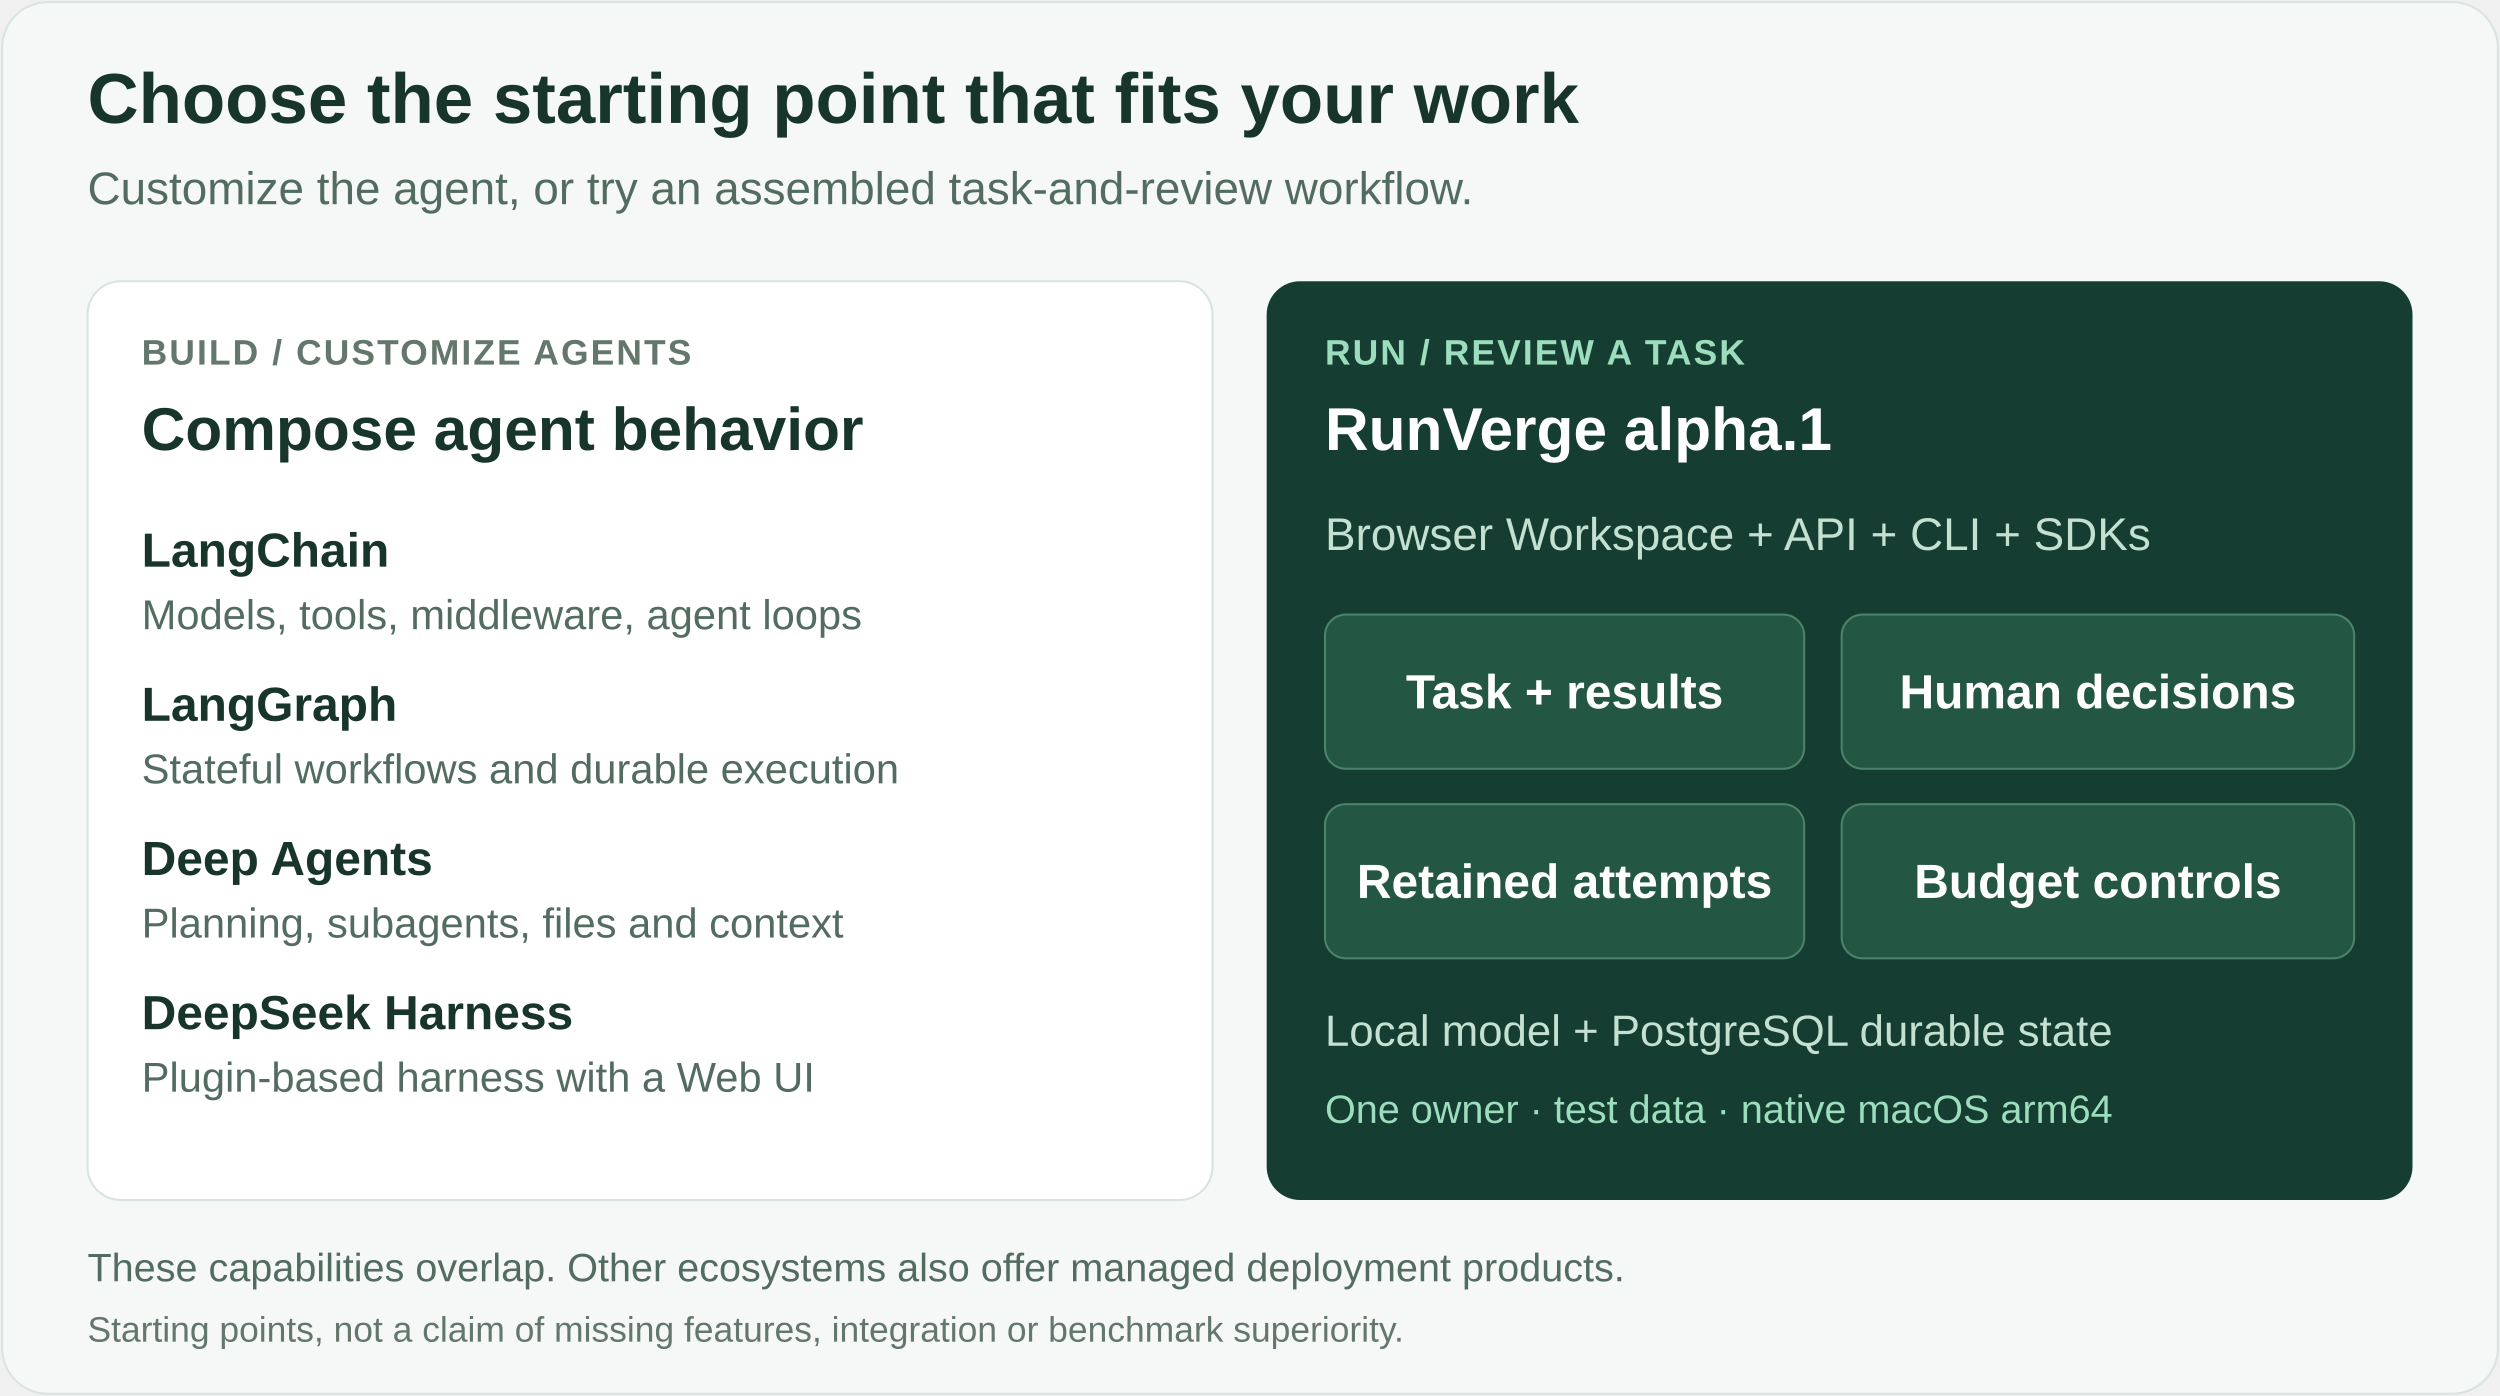
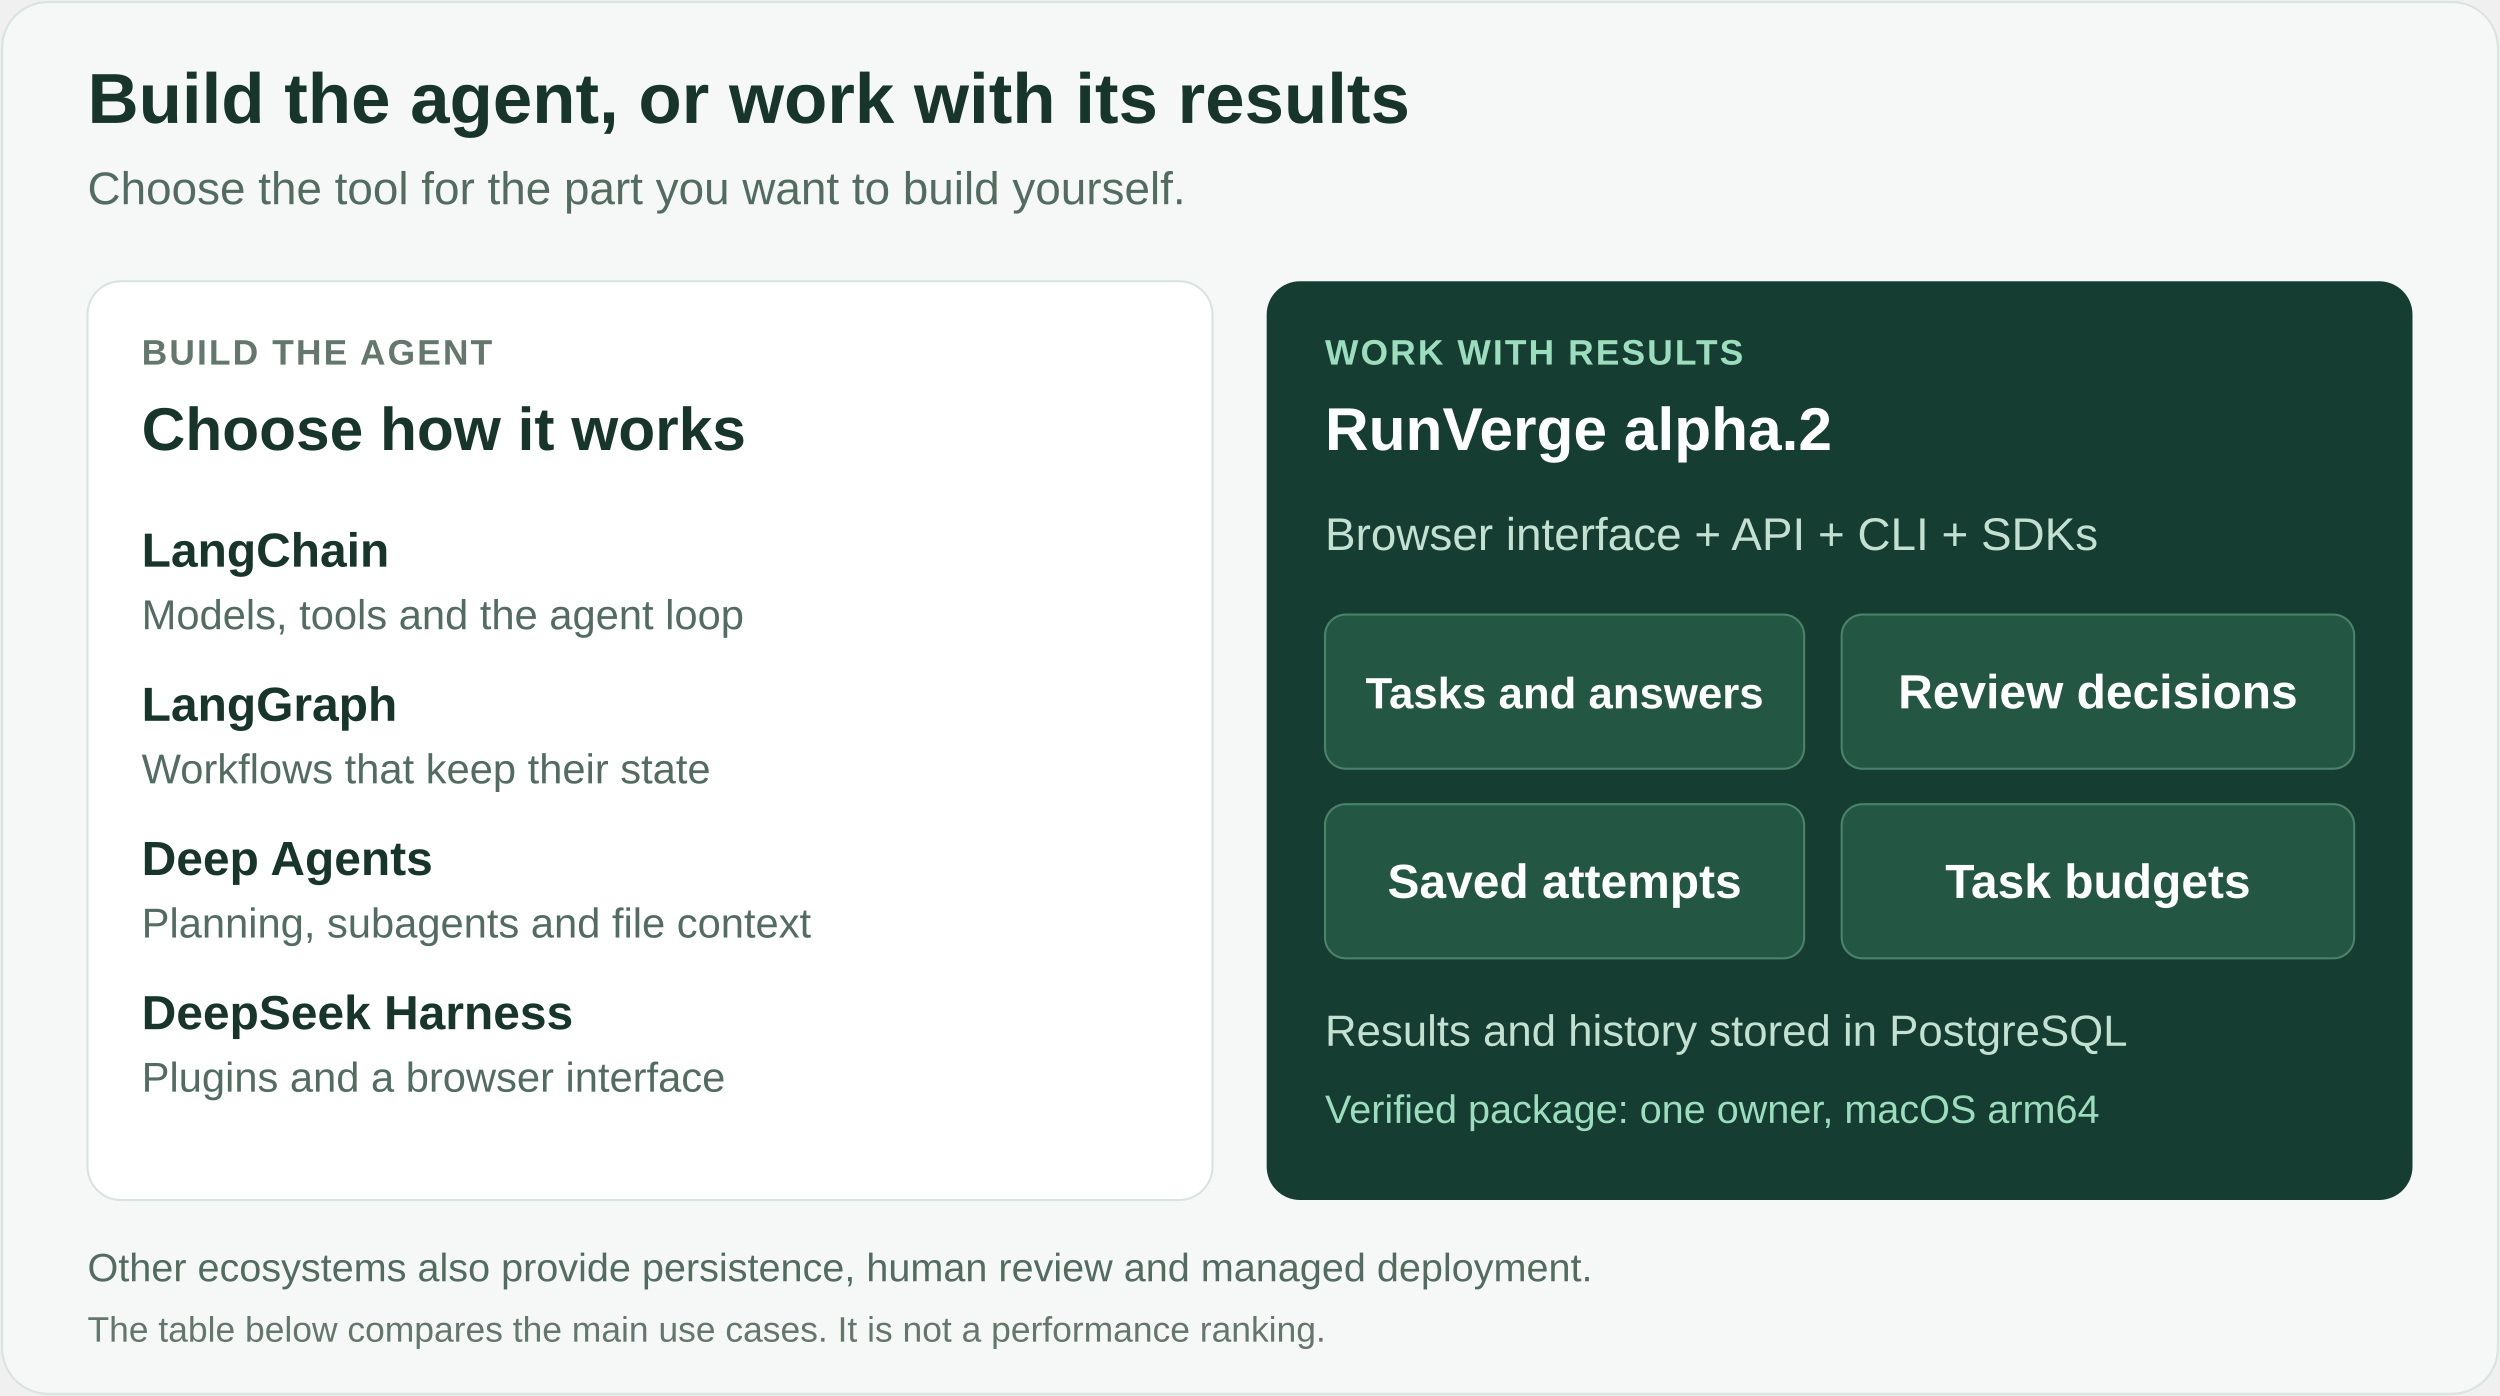
- <svg xmlns="http://www.w3.org/2000/svg" width="1200" height="670" viewBox="0 0 1200 670" role="img" aria-labelledby="title desc">
+ <svg xmlns="http://www.w3.org/2000/svg" width="1200" height="670" viewBox="0 0 1200 670" role="img" aria-labelledby="title desc" lang="en">
  <rect x="1" y="1" width="1198" height="668" rx="22" fill="#f5f8f6" stroke="#d8e4dd" />
  <g font-family="Arial, Helvetica, sans-serif">
-     <text x="42" y="59" font-size="34" font-weight="700" fill="#18352c">Choose the starting point that fits your work</text>
-     <text x="42" y="98" font-size="22" fill="#536c61">Customize the agent, or try an assembled task-and-review workflow.</text>
+     <text x="42" y="59" font-size="34" font-weight="700" fill="#18352c" data-label="2" data-left="42" data-right="1158">Build the agent, or work with its results</text>
+     <text x="42" y="98" font-size="22" fill="#536c61" data-label="3" data-left="42" data-right="1158">Choose the tool for the part you want to build yourself.</text>
    <rect x="42" y="135" width="540" height="441" rx="16" fill="#ffffff" stroke="#d8e4dd" />
    <rect x="608" y="135" width="550" height="441" rx="16" fill="#153d32" />
-     <text x="68" y="175" font-size="17" letter-spacing="1" font-weight="700" fill="#64776d">BUILD / CUSTOMIZE AGENTS</text>
-     <text x="68" y="216" font-size="29" font-weight="700" fill="#18352c">Compose agent behavior</text>
+     <text x="68" y="175" font-size="17" letter-spacing="1" font-weight="700" fill="#64776d" data-label="4" data-left="68" data-right="556">BUILD THE AGENT</text>
+     <text x="68" y="216" font-size="29" font-weight="700" fill="#18352c" data-label="5" data-left="68" data-right="556">Choose how it works</text>
    <g fill="#18352c" font-size="23" font-weight="700">
-       <text x="68" y="272">LangChain</text>
-       <text x="68" y="346">LangGraph</text>
-       <text x="68" y="420">Deep Agents</text>
-       <text x="68" y="494">DeepSeek Harness</text>
+       <text x="68" y="272" font-size="23" data-label="6" data-left="68" data-right="556">LangChain</text>
+       <text x="68" y="346" font-size="23" data-label="7" data-left="68" data-right="556">LangGraph</text>
+       <text x="68" y="420" font-size="23" data-label="8" data-left="68" data-right="556">Deep Agents</text>
+       <text x="68" y="494" font-size="23" data-label="9" data-left="68" data-right="556">DeepSeek Harness</text>
    </g>
    <g fill="#536c61" font-size="20">
-       <text x="68" y="302">Models, tools, middleware, agent loops</text>
-       <text x="68" y="376">Stateful workflows and durable execution</text>
-       <text x="68" y="450">Planning, subagents, files and context</text>
-       <text x="68" y="524">Plugin-based harness with a Web UI</text>
+       <text x="68" y="302" font-size="20" data-label="10" data-left="68" data-right="556">Models, tools and the agent loop</text>
+       <text x="68" y="376" font-size="20" data-label="11" data-left="68" data-right="556">Workflows that keep their state</text>
+       <text x="68" y="450" font-size="20" data-label="12" data-left="68" data-right="556">Planning, subagents and file context</text>
+       <text x="68" y="524" font-size="20" data-label="13" data-left="68" data-right="556">Plugins and a browser interface</text>
    </g>
-     <text x="636" y="175" font-size="17" letter-spacing="1" font-weight="700" fill="#9cddbd">RUN / REVIEW A TASK</text>
-     <text x="636" y="216" font-size="29" font-weight="700" fill="#ffffff">RunVerge alpha.1</text>
-     <text x="636" y="264" font-size="22" fill="#c3e0d1">Browser Workspace + API + CLI + SDKs</text>
+     <text x="636" y="175" font-size="17" letter-spacing="1" font-weight="700" fill="#9cddbd" data-label="14" data-left="636" data-right="1130">WORK WITH RESULTS</text>
+     <text x="636" y="216" font-size="29" font-weight="700" fill="#ffffff" data-label="15" data-left="636" data-right="1130">RunVerge alpha.2</text>
+     <text x="636" y="264" font-size="22" fill="#c3e0d1" data-label="16" data-left="636" data-right="1130">Browser interface + API + CLI + SDKs</text>
    <g fill="#235744" stroke="#4b826a">
      <rect x="636" y="295" width="230" height="74" rx="10" />
      <rect x="884" y="295" width="246" height="74" rx="10" />
      <rect x="636" y="386" width="230" height="74" rx="10" />
      <rect x="884" y="386" width="246" height="74" rx="10" />
    </g>
    <g fill="#ffffff" font-size="23" font-weight="700" text-anchor="middle">
-       <text x="751" y="340">Task + results</text>
-       <text x="1007" y="340">Human decisions</text>
-       <text x="751" y="431">Retained attempts</text>
-       <text x="1007" y="431">Budget controls</text>
+       <text x="751" y="340" font-size="21" data-label="17" data-left="652" data-right="850">Tasks and answers</text>
+       <text x="1007" y="340" font-size="23" data-label="18" data-left="900" data-right="1114">Review decisions</text>
+       <text x="751" y="431" font-size="23" data-label="19" data-left="652" data-right="850">Saved attempts</text>
+       <text x="1007" y="431" font-size="23" data-label="20" data-left="900" data-right="1114">Task budgets</text>
    </g>
-     <text x="636" y="502" font-size="21" fill="#c3e0d1">Local model + PostgreSQL durable state</text>
-     <text x="636" y="539" font-size="19" fill="#9cddbd">One owner · test data · native macOS arm64</text>
-     <text x="42" y="615" font-size="19" fill="#536c61">These capabilities overlap. Other ecosystems also offer managed deployment products.</text>
-     <text x="42" y="644" font-size="17" fill="#64776d">Starting points, not a claim of missing features, integration or benchmark superiority.</text>
+     <text x="636" y="502" font-size="21" fill="#c3e0d1" data-label="21" data-left="636" data-right="1130">Results and history stored in PostgreSQL</text>
+     <text x="636" y="539" font-size="19" fill="#9cddbd" data-label="22" data-left="636" data-right="1130">Verified package: one owner, macOS arm64</text>
+     <text x="42" y="615" font-size="19" fill="#536c61" data-label="23" data-left="42" data-right="1158">Other ecosystems also provide persistence, human review and managed deployment.</text>
+     <text x="42" y="644" font-size="17" fill="#64776d" data-label="24" data-left="42" data-right="1158">The table below compares the main use cases. It is not a performance ranking.</text>
  </g>
</svg>
